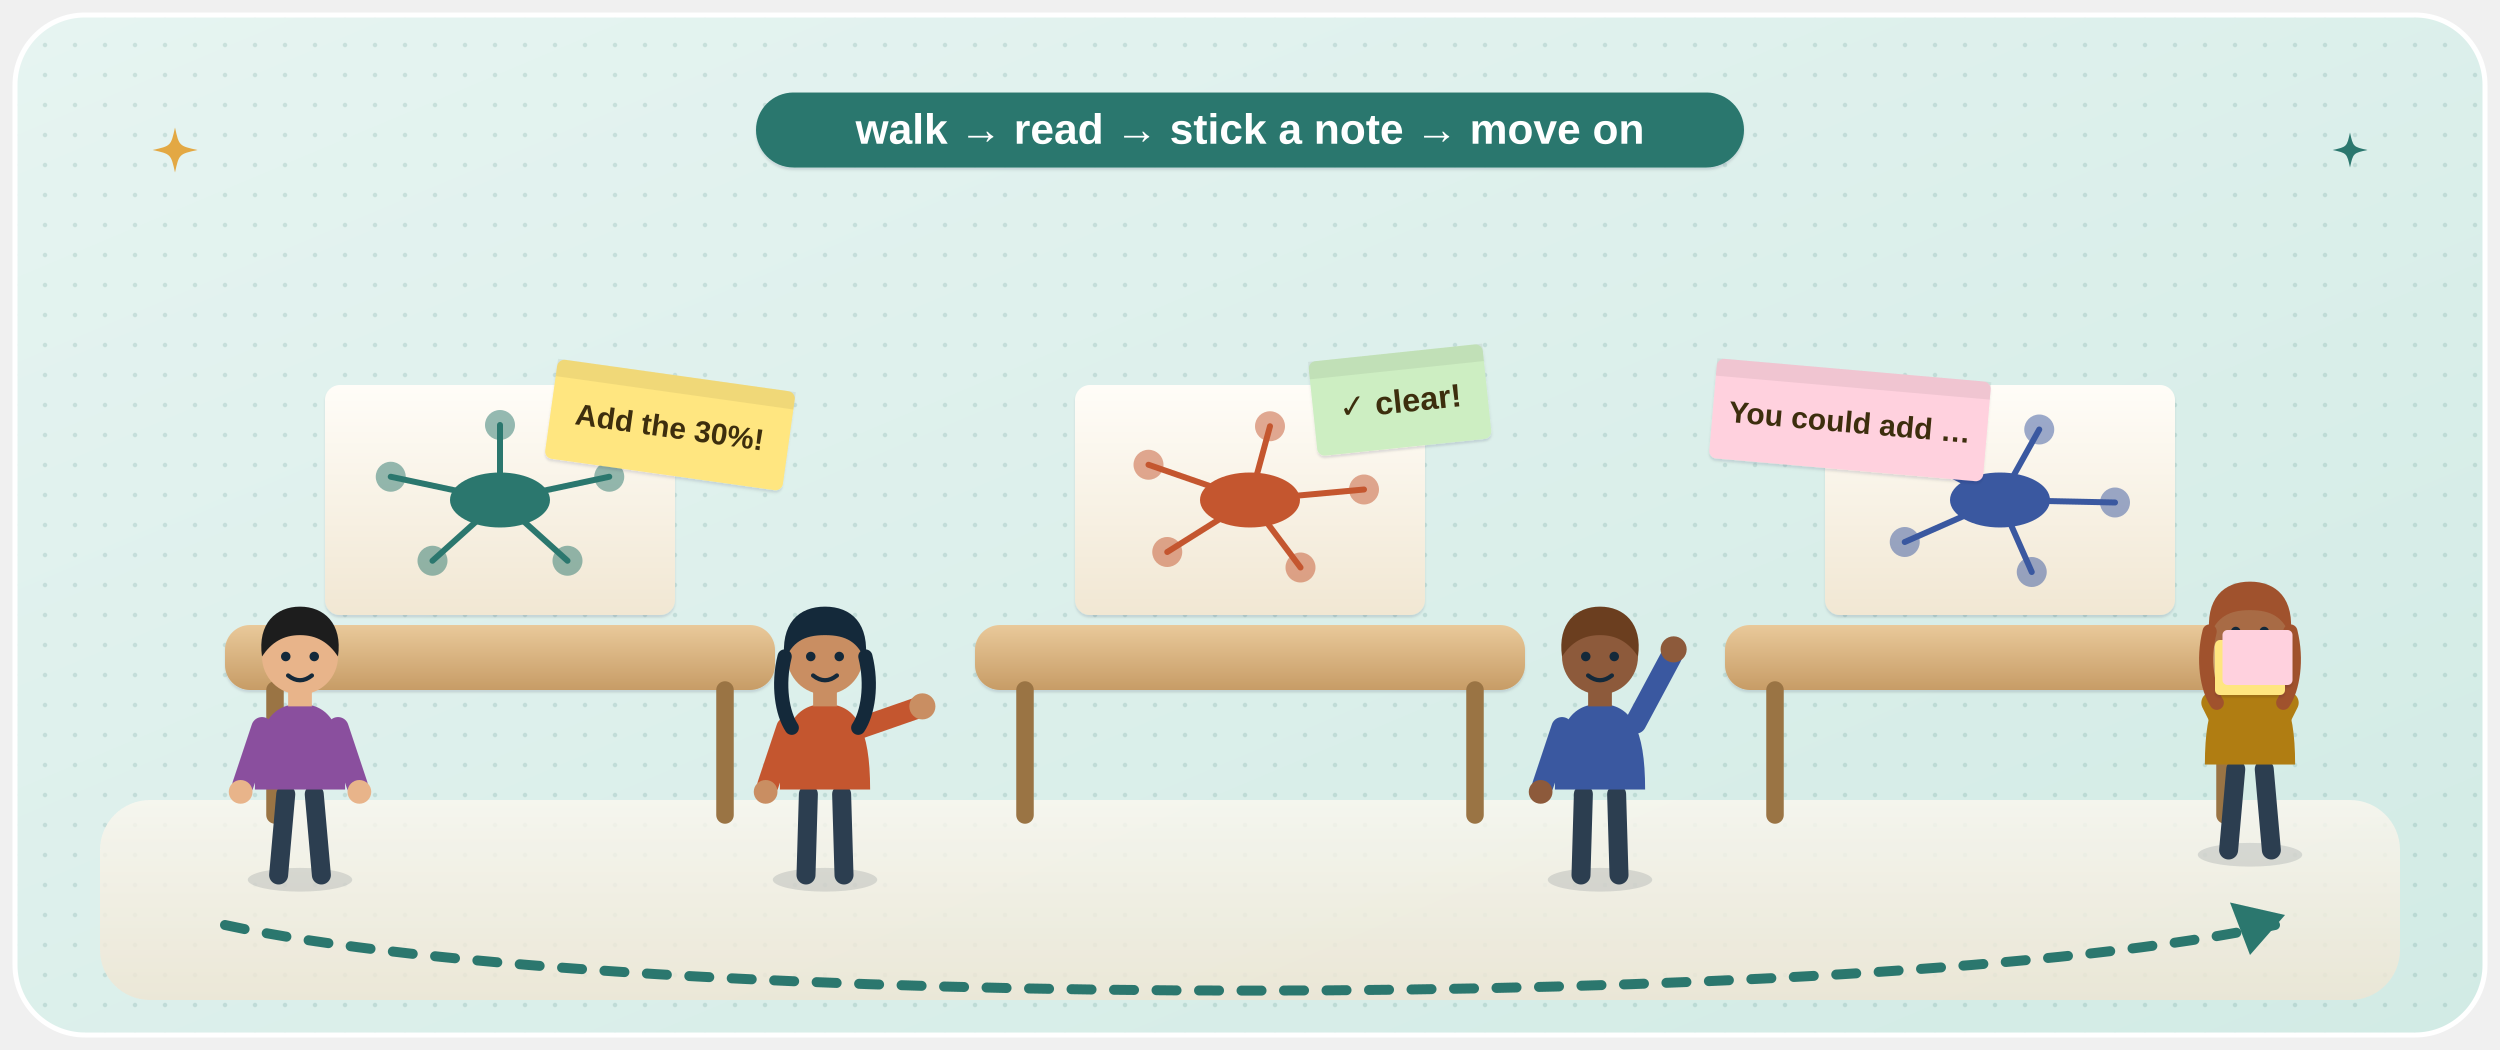
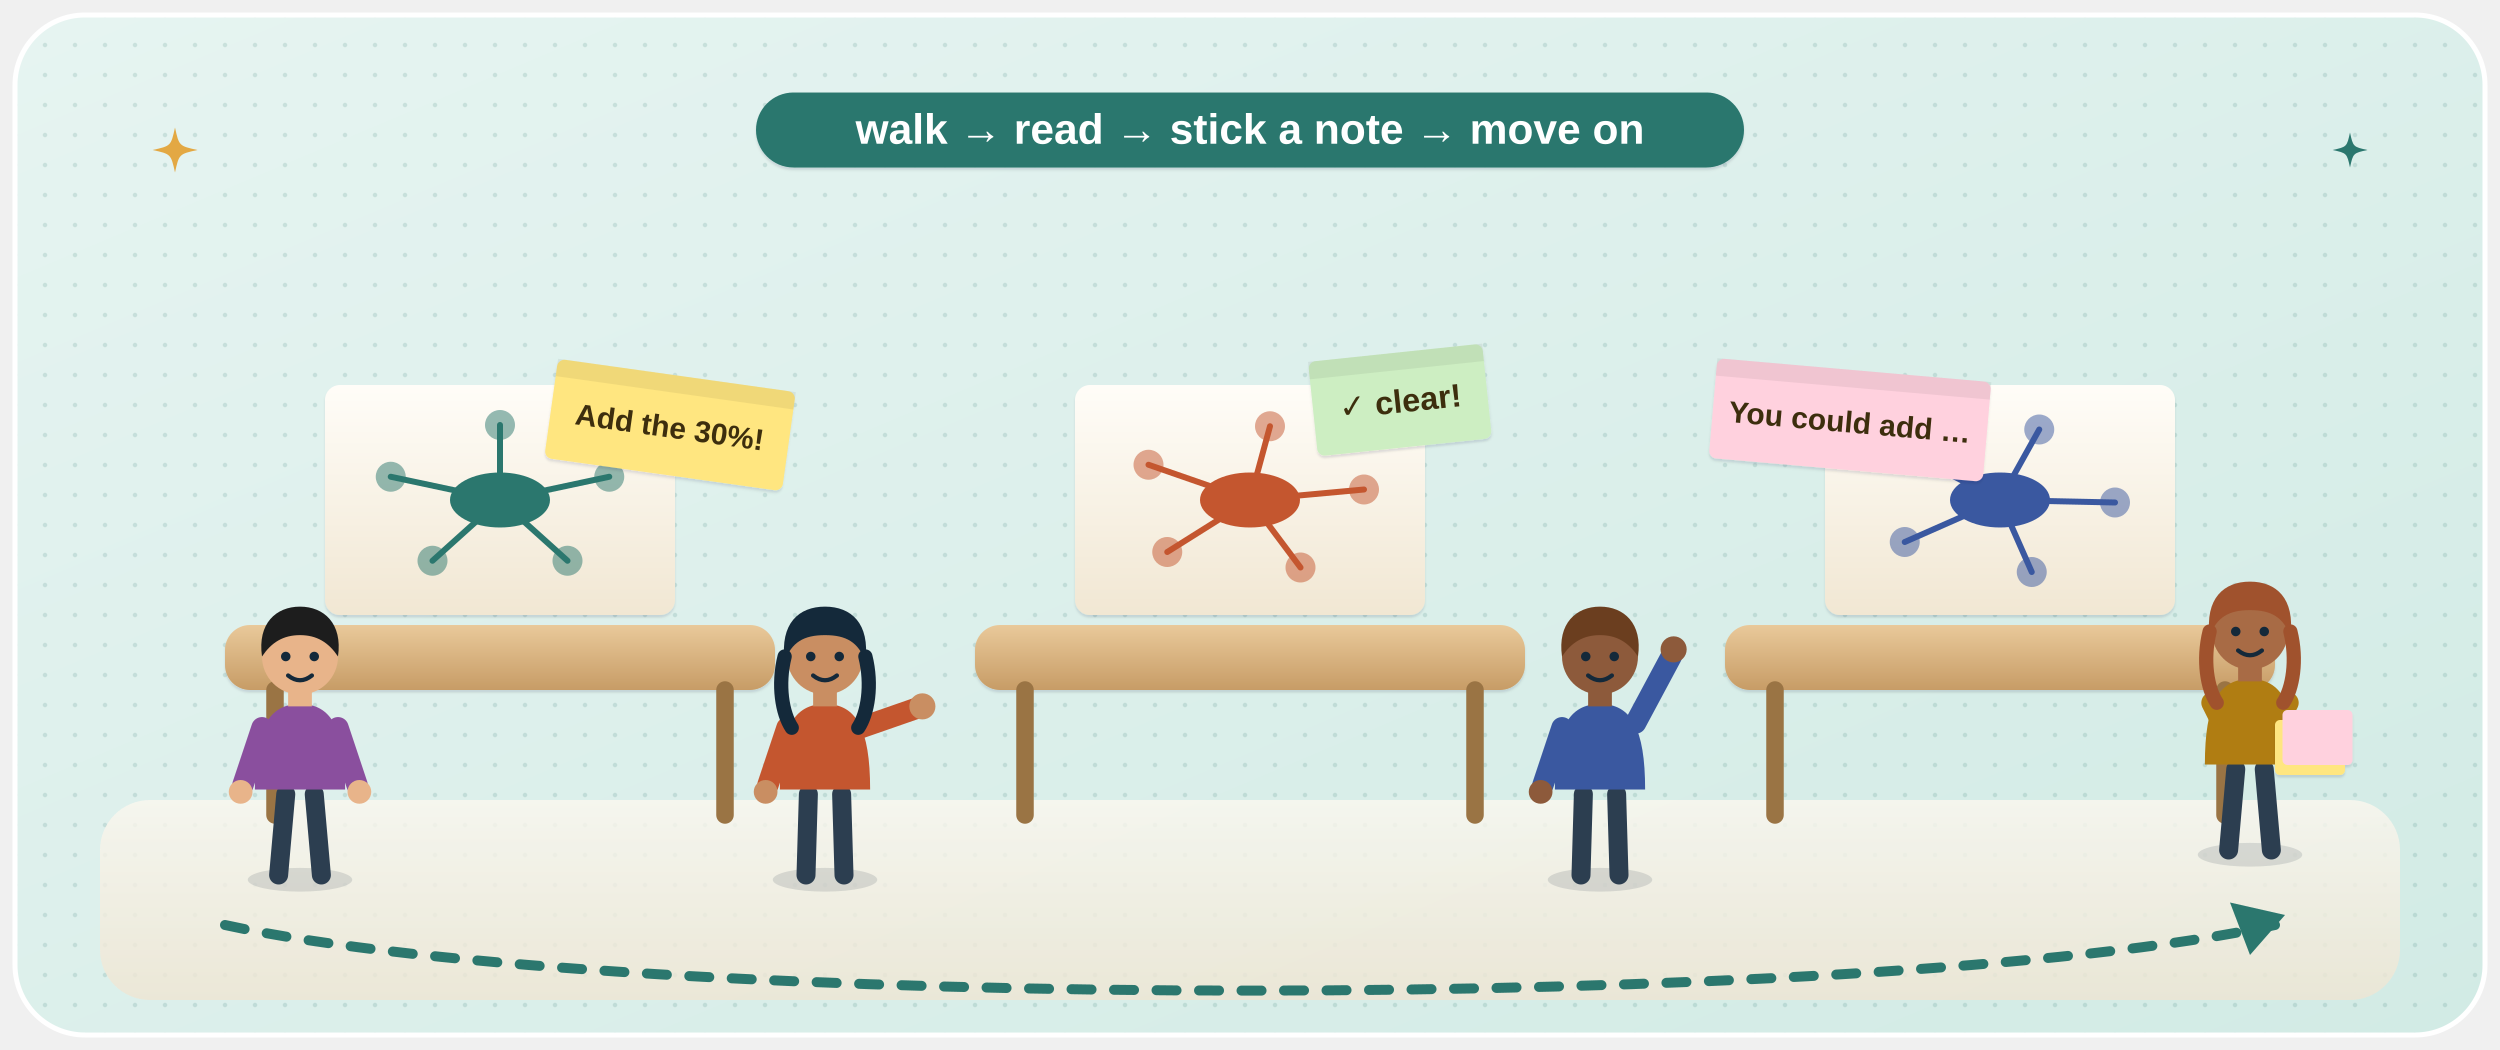
<svg xmlns="http://www.w3.org/2000/svg" viewBox="0 0 1000 420" fill="none" role="img" aria-label="A gallery walk. Mind maps lie on three desks. Students walk around the room in a loop with sticky notes. One student sticks a yellow note on a mind map that says Add the 30%; another sticks a green tick note.">
  <style>
.w32mvgallery-fl{animation:w32mvgallery-fl 5s ease-in-out infinite}.w32mvgallery-d2{animation-delay:-1.6s}.w32mvgallery-d3{animation-delay:-3.2s}
.w32mvgallery-pu{animation:w32mvgallery-pu 2.6s ease-in-out infinite;transform-box:fill-box;transform-origin:center}
.w32mvgallery-dr{stroke-dasharray:8 9;animation:w32mvgallery-dr 1.4s linear infinite}
.w32mvgallery-tw{animation:w32mvgallery-tw 3s ease-in-out infinite;transform-box:fill-box;transform-origin:center}
.w32mvgallery-bl{animation:w32mvgallery-bl 4.6s infinite;transform-box:fill-box;transform-origin:center}
.w32mvgallery-wk{animation:w32mvgallery-wk .9s ease-in-out infinite alternate;transform-box:fill-box;transform-origin:50% 0}
.w32mvgallery-sp{animation:w32mvgallery-sp 14s linear infinite;transform-box:fill-box;transform-origin:center}
@keyframes w32mvgallery-fl{50%{transform:translateY(-5px)}}
@keyframes w32mvgallery-pu{50%{transform:scale(1.08)}}
@keyframes w32mvgallery-dr{to{stroke-dashoffset:-34}}
@keyframes w32mvgallery-tw{0%,100%{opacity:.3;transform:scale(.6)}50%{opacity:1;transform:scale(1)}}
@keyframes w32mvgallery-bl{0%,93%,100%{transform:scaleY(1)}96%{transform:scaleY(.1)}}
@keyframes w32mvgallery-wk{from{transform:rotate(-9deg)}to{transform:rotate(9deg)}}
@keyframes w32mvgallery-sp{to{transform:rotate(360deg)}}
@media (prefers-reduced-motion: reduce) { * { animation: none !important; } }
</style>
  <defs>
    <linearGradient id="w32mvgallery-bg" x1="0" y1="0" x2="1" y2="1">
      <stop offset="0" stop-color="#e6f4f1" />
      <stop offset="1" stop-color="#d2ebe5" />
    </linearGradient>
    <pattern id="w32mvgallery-dots" width="12" height="12" patternUnits="userSpaceOnUse">
      <circle cx="6" cy="6" r=".9" fill="#2b776e" fill-opacity=".15" />
    </pattern>
    <filter id="w32mvgallery-sh" x="-25%" y="-25%" width="150%" height="170%">
      <feDropShadow dx="0" dy="3" stdDeviation="3" flood-color="#14293a" flood-opacity=".18" />
      <feDropShadow dx="0" dy="1" stdDeviation=".6" flood-color="#14293a" flood-opacity=".12" />
    </filter>
    <linearGradient id="w32mvgallery-desk" x1="0" y1="0" x2="0" y2="1">
      <stop offset="0" stop-color="#e9c99a" />
      <stop offset="1" stop-color="#c79c66" />
    </linearGradient>
    <linearGradient id="w32mvgallery-paper" x1="0" y1="0" x2="0" y2="1">
      <stop offset="0" stop-color="#fffdf8" />
      <stop offset="1" stop-color="#f1e7d3" />
    </linearGradient>
    <linearGradient id="w32mvgallery-floor" x1="0" y1="0" x2="0" y2="1">
      <stop offset="0" stop-color="#fbf7ef" />
      <stop offset="1" stop-color="#efe5d2" />
    </linearGradient>
    <linearGradient id="w32mvgallery-gold" x1="0" y1="0" x2="0" y2="1">
      <stop offset="0" stop-color="#f4c162" />
      <stop offset="1" stop-color="#d9962e" />
    </linearGradient>
    <radialGradient id="w32mvgallery-glow" cx=".5" cy=".45" r=".55">
      <stop offset="0" stop-color="#fff" stop-opacity=".85" />
      <stop offset="1" stop-color="#fff" stop-opacity="0" />
    </radialGradient>
  </defs>
  <rect x="6" y="6" width="988" height="408" rx="28" fill="url(#w32mvgallery-bg)" />
  <rect x="6" y="6" width="988" height="408" rx="28" fill="url(#w32mvgallery-dots)" />
  <rect x="6" y="6" width="988" height="408" rx="28" stroke="#fff" stroke-width="2" />
  <rect x="40" y="320" width="920" height="80" rx="20" fill="url(#w32mvgallery-floor)" opacity=".8" />
  <path class="w32mvgallery-dr" d="M90 370C250 405 750 405 910 370" stroke="#2b776e" stroke-width="4" stroke-linecap="round" />
  <path d="M914 366 892 361 900 382z" fill="#2b776e" />
  <g filter="url(#w32mvgallery-sh)">
    <rect x="90" y="250" width="220" height="26" rx="10" fill="url(#w32mvgallery-desk)" />
  </g>
  <path d="M110 276v50M290 276v50" stroke="#9a7444" stroke-width="7" stroke-linecap="round" />
  <g transform="translate(200 200)">
    <rect x="-70" y="-46" width="140" height="92" rx="6" fill="url(#w32mvgallery-paper)" filter="url(#w32mvgallery-sh)" />
    <path d="M0 0L0.0 -30.0" stroke="#2b776e" stroke-width="2.4" stroke-linecap="round" />
    <circle cx="0.0" cy="-30.0" r="6" fill="#2b776e" opacity=".5" />
    <path d="M0 0L43.7 -9.3" stroke="#2b776e" stroke-width="2.4" stroke-linecap="round" />
    <circle cx="43.7" cy="-9.3" r="6" fill="#2b776e" opacity=".5" />
    <path d="M0 0L27.0 24.3" stroke="#2b776e" stroke-width="2.4" stroke-linecap="round" />
    <circle cx="27.0" cy="24.3" r="6" fill="#2b776e" opacity=".5" />
    <path d="M0 0L-27.0 24.3" stroke="#2b776e" stroke-width="2.4" stroke-linecap="round" />
    <circle cx="-27.0" cy="24.3" r="6" fill="#2b776e" opacity=".5" />
    <path d="M0 0L-43.7 -9.3" stroke="#2b776e" stroke-width="2.4" stroke-linecap="round" />
    <circle cx="-43.7" cy="-9.3" r="6" fill="#2b776e" opacity=".5" />
    <ellipse cx="0" cy="0" rx="20" ry="11" fill="#2b776e" />
  </g>
  <g filter="url(#w32mvgallery-sh)">
    <rect x="390" y="250" width="220" height="26" rx="10" fill="url(#w32mvgallery-desk)" />
  </g>
  <path d="M410 276v50M590 276v50" stroke="#9a7444" stroke-width="7" stroke-linecap="round" />
  <g transform="translate(500 200)">
    <rect x="-70" y="-46" width="140" height="92" rx="6" fill="url(#w32mvgallery-paper)" filter="url(#w32mvgallery-sh)" />
    <path d="M0 0L8.0 -29.5" stroke="#c4562f" stroke-width="2.4" stroke-linecap="round" />
    <circle cx="8.0" cy="-29.5" r="6" fill="#c4562f" opacity=".5" />
    <path d="M0 0L45.6 -4.2" stroke="#c4562f" stroke-width="2.4" stroke-linecap="round" />
    <circle cx="45.6" cy="-4.2" r="6" fill="#c4562f" opacity=".5" />
    <path d="M0 0L20.2 27.0" stroke="#c4562f" stroke-width="2.4" stroke-linecap="round" />
    <circle cx="20.2" cy="27.0" r="6" fill="#c4562f" opacity=".5" />
    <path d="M0 0L-33.1 20.8" stroke="#c4562f" stroke-width="2.4" stroke-linecap="round" />
    <circle cx="-33.1" cy="20.8" r="6" fill="#c4562f" opacity=".5" />
    <path d="M0 0L-40.6 -14.1" stroke="#c4562f" stroke-width="2.4" stroke-linecap="round" />
    <circle cx="-40.6" cy="-14.1" r="6" fill="#c4562f" opacity=".5" />
    <ellipse cx="0" cy="0" rx="20" ry="11" fill="#c4562f" />
  </g>
  <g filter="url(#w32mvgallery-sh)">
    <rect x="690" y="250" width="220" height="26" rx="10" fill="url(#w32mvgallery-desk)" />
  </g>
  <path d="M710 276v50M890 276v50" stroke="#9a7444" stroke-width="7" stroke-linecap="round" />
  <g transform="translate(800 200)">
    <rect x="-70" y="-46" width="140" height="92" rx="6" fill="url(#w32mvgallery-paper)" filter="url(#w32mvgallery-sh)" />
    <path d="M0 0L15.7 -28.2" stroke="#3a58a0" stroke-width="2.4" stroke-linecap="round" />
    <circle cx="15.7" cy="-28.2" r="6" fill="#3a58a0" opacity=".5" />
    <path d="M0 0L46.0 1.0" stroke="#3a58a0" stroke-width="2.4" stroke-linecap="round" />
    <circle cx="46.0" cy="1.0" r="6" fill="#3a58a0" opacity=".5" />
    <path d="M0 0L12.7 28.8" stroke="#3a58a0" stroke-width="2.4" stroke-linecap="round" />
    <circle cx="12.7" cy="28.8" r="6" fill="#3a58a0" opacity=".5" />
    <path d="M0 0L-38.1 16.8" stroke="#3a58a0" stroke-width="2.4" stroke-linecap="round" />
    <circle cx="-38.1" cy="16.8" r="6" fill="#3a58a0" opacity=".5" />
    <path d="M0 0L-36.2 -18.5" stroke="#3a58a0" stroke-width="2.4" stroke-linecap="round" />
    <circle cx="-36.2" cy="-18.5" r="6" fill="#3a58a0" opacity=".5" />
    <ellipse cx="0" cy="0" rx="20" ry="11" fill="#3a58a0" />
  </g>
  <g transform="translate(268 170) rotate(8)" filter="url(#w32mvgallery-sh)">
    <rect x="-48.0" y="-20.0" width="96" height="40" rx="3" fill="#ffe680" />
    <rect x="-48.0" y="-20.0" width="96" height="7" fill="#000" opacity=".06" />
    <text x="0" y="5" font-family="Manrope, Arial, sans-serif" font-size="12" font-weight="800" fill="#3d2f10" text-anchor="middle">Add the 30%!</text>
  </g>
  <g transform="translate(560 160) rotate(-6)" filter="url(#w32mvgallery-sh)">
    <rect x="-35.0" y="-19.0" width="70" height="38" rx="3" fill="#cdeec2" />
    <rect x="-35.0" y="-19.0" width="70" height="7" fill="#000" opacity=".06" />
    <text x="0" y="5" font-family="Manrope, Arial, sans-serif" font-size="13" font-weight="800" fill="#3d2f10" text-anchor="middle">✓ clear!</text>
  </g>
  <g transform="translate(740 168) rotate(5)" filter="url(#w32mvgallery-sh)">
    <rect x="-55.0" y="-20.0" width="110" height="40" rx="3" fill="#ffd1de" />
    <rect x="-55.0" y="-20.0" width="110" height="7" fill="#000" opacity=".06" />
    <text x="0" y="5" font-family="Manrope, Arial, sans-serif" font-size="12" font-weight="800" fill="#3d2f10" text-anchor="middle">You could add …</text>
  </g>
  <g class="w32mvgallery-fl w32mvgallery-d1">
    <g transform="translate(330 350) scale(0.95)">
      <ellipse cx="0" cy="2" rx="22" ry="5" fill="#14293a" opacity=".13" />
      <path d="M-7-34-8 0M7-34 8 0" stroke="#2c3e50" stroke-width="8" stroke-linecap="round" />
      <path d="M-19-36c0-26 6-36 19-36s19 10 19 36z" fill="#c4562f" />
      <path d="M15-62 38-70" stroke="#c4562f" stroke-width="9" stroke-linecap="round" />
      <circle cx="41" cy="-71" r="5.5" fill="#c98e62" />
      <path d="M-16-62-24-38" stroke="#c4562f" stroke-width="9" stroke-linecap="round" />
      <circle cx="-25" cy="-35" r="5" fill="#c98e62" />
      <rect x="-5" y="-80" width="10" height="9" fill="#c98e62" />
      <circle cx="0" cy="-92" r="16" fill="#c98e62" />
      <path d="M-17-90c-2-16 6-23 17-23s19 7 17 23c-3-8-8-11-17-11s-14 3-17 11z" fill="#14293a" />
      <path d="M-17-92c-3 12-1 24 3 30" stroke="#14293a" stroke-width="6" stroke-linecap="round" />
      <path d="M17-92c3 12 1 24-3 30" stroke="#14293a" stroke-width="6" stroke-linecap="round" />
      <g class="w32mvgallery-bl">
        <circle cx="-6" cy="-92" r="2" fill="#14293a" />
        <circle cx="6" cy="-92" r="2" fill="#14293a" />
      </g>
      <path d="M-5-84q5 4 10 0" stroke="#14293a" stroke-width="1.8" stroke-linecap="round" />
    </g>
  </g>
  <g class="w32mvgallery-fl w32mvgallery-d2">
    <g transform="translate(640 350) scale(0.95)">
      <ellipse cx="0" cy="2" rx="22" ry="5" fill="#14293a" opacity=".13" />
      <path d="M-7-34-8 0M7-34 8 0" stroke="#2c3e50" stroke-width="8" stroke-linecap="round" />
      <path d="M-19-36c0-26 6-36 19-36s19 10 19 36z" fill="#3a58a0" />
      <path d="M15-64 30-92" stroke="#3a58a0" stroke-width="9" stroke-linecap="round" />
      <circle cx="31" cy="-95" r="5.5" fill="#8d5a3b" />
      <path d="M-16-62-24-38" stroke="#3a58a0" stroke-width="9" stroke-linecap="round" />
      <circle cx="-25" cy="-35" r="5" fill="#8d5a3b" />
      <rect x="-5" y="-80" width="10" height="9" fill="#8d5a3b" />
      <circle cx="0" cy="-92" r="16" fill="#8d5a3b" />
      <path d="M-16-92c-2-14 6-21 16-21s18 7 16 21c-4-6-9-9-16-9s-12 3-16 9z" fill="#6b3e1f" />
      <g class="w32mvgallery-bl">
        <circle cx="-6" cy="-92" r="2" fill="#14293a" />
        <circle cx="6" cy="-92" r="2" fill="#14293a" />
      </g>
      <path d="M-5-84q5 4 10 0" stroke="#14293a" stroke-width="1.8" stroke-linecap="round" />
    </g>
  </g>
  <g class="w32mvgallery-fl w32mvgallery-d3">
    <g transform="translate(120 350) scale(0.95)">
      <ellipse cx="0" cy="2" rx="22" ry="5" fill="#14293a" opacity=".13" />
      <g class="w32mvgallery-wk">
        <path d="M-6-34 -9 0" stroke="#2c3e50" stroke-width="8" stroke-linecap="round" />
      </g>
      <g class="w32mvgallery-wk w32mvgallery-d2">
        <path d="M6-34 9 0" stroke="#2c3e50" stroke-width="8" stroke-linecap="round" />
      </g>
      <path d="M-19-36c0-26 6-36 19-36s19 10 19 36z" fill="#8a4f9e" />
      <path d="M-16-62-24-38M16-62 24-38" stroke="#8a4f9e" stroke-width="9" stroke-linecap="round" />
      <circle cx="-25" cy="-35" r="5" fill="#e8b48a" />
      <circle cx="25" cy="-35" r="5" fill="#e8b48a" />
      <rect x="-5" y="-80" width="10" height="9" fill="#e8b48a" />
      <circle cx="0" cy="-92" r="16" fill="#e8b48a" />
      <path d="M-16-92c-2-14 6-21 16-21s18 7 16 21c-4-6-9-9-16-9s-12 3-16 9z" fill="#1d1d1d" />
      <g class="w32mvgallery-bl">
        <circle cx="-6" cy="-92" r="2" fill="#14293a" />
        <circle cx="6" cy="-92" r="2" fill="#14293a" />
      </g>
      <path d="M-5-84q5 4 10 0" stroke="#14293a" stroke-width="1.8" stroke-linecap="round" />
    </g>
  </g>
  <g class="w32mvgallery-fl w32mvgallery-d1">
    <g transform="translate(900 340) scale(0.95)">
      <ellipse cx="0" cy="2" rx="22" ry="5" fill="#14293a" opacity=".13" />
      <g class="w32mvgallery-wk">
        <path d="M-6-34 -9 0" stroke="#2c3e50" stroke-width="8" stroke-linecap="round" />
      </g>
      <g class="w32mvgallery-wk w32mvgallery-d2">
        <path d="M6-34 9 0" stroke="#2c3e50" stroke-width="8" stroke-linecap="round" />
      </g>
      <path d="M-19-36c0-26 6-36 19-36s19 10 19 36z" fill="#b07d12" />
      <path d="M-16-62-8-46M16-62 8-46" stroke="#b07d12" stroke-width="9" stroke-linecap="round" />
      <rect x="-5" y="-80" width="10" height="9" fill="#a86b45" />
      <circle cx="0" cy="-92" r="16" fill="#a86b45" />
      <path d="M-17-90c-2-16 6-23 17-23s19 7 17 23c-3-8-8-11-17-11s-14 3-17 11z" fill="#a0522d" />
      <path d="M-17-92c-3 12-1 24 3 30" stroke="#a0522d" stroke-width="6" stroke-linecap="round" />
      <path d="M17-92c3 12 1 24-3 30" stroke="#a0522d" stroke-width="6" stroke-linecap="round" />
      <g class="w32mvgallery-bl">
        <circle cx="-6" cy="-92" r="2" fill="#14293a" />
        <circle cx="6" cy="-92" r="2" fill="#14293a" />
      </g>
      <path d="M-5-84q5 4 10 0" stroke="#14293a" stroke-width="1.8" stroke-linecap="round" />
    </g>
  </g>
-   <g transform="translate(900 268)" filter="url(#w32mvgallery-sh)">
+   <g transform="translate(924 300)" filter="url(#w32mvgallery-sh)">
    <rect x="-14" y="-12" width="28" height="22" rx="2" fill="#ffe680" />
    <rect x="-11" y="-16" width="28" height="22" rx="2" fill="#ffd1de" />
  </g>
  <g filter="url(#w32mvgallery-sh)">
    <rect x="302.4" y="37" width="395.2" height="30" rx="15" fill="#2b776e" />
  </g>
  <text x="500" y="57.5" font-family="Manrope, Arial, sans-serif" font-size="17" font-weight="800" fill="#fff" text-anchor="middle">walk → read → stick a note → move on</text>
  <path class="w32mvgallery-tw " d="M70 51C71.62 58.38 71.62 58.38 79 60C71.62 61.62 71.62 61.62 70 69C68.38 61.62 68.38 61.62 61 60C68.38 58.38 68.38 58.38 70 51z" fill="#e3a843" />
  <path class="w32mvgallery-tw w32mvgallery-d2" d="M940 53C941.26 58.74 941.26 58.74 947 60C941.26 61.26 941.26 61.26 940 67C938.74 61.26 938.74 61.26 933 60C938.74 58.74 938.74 58.74 940 53z" fill="#2b776e" />
</svg>
